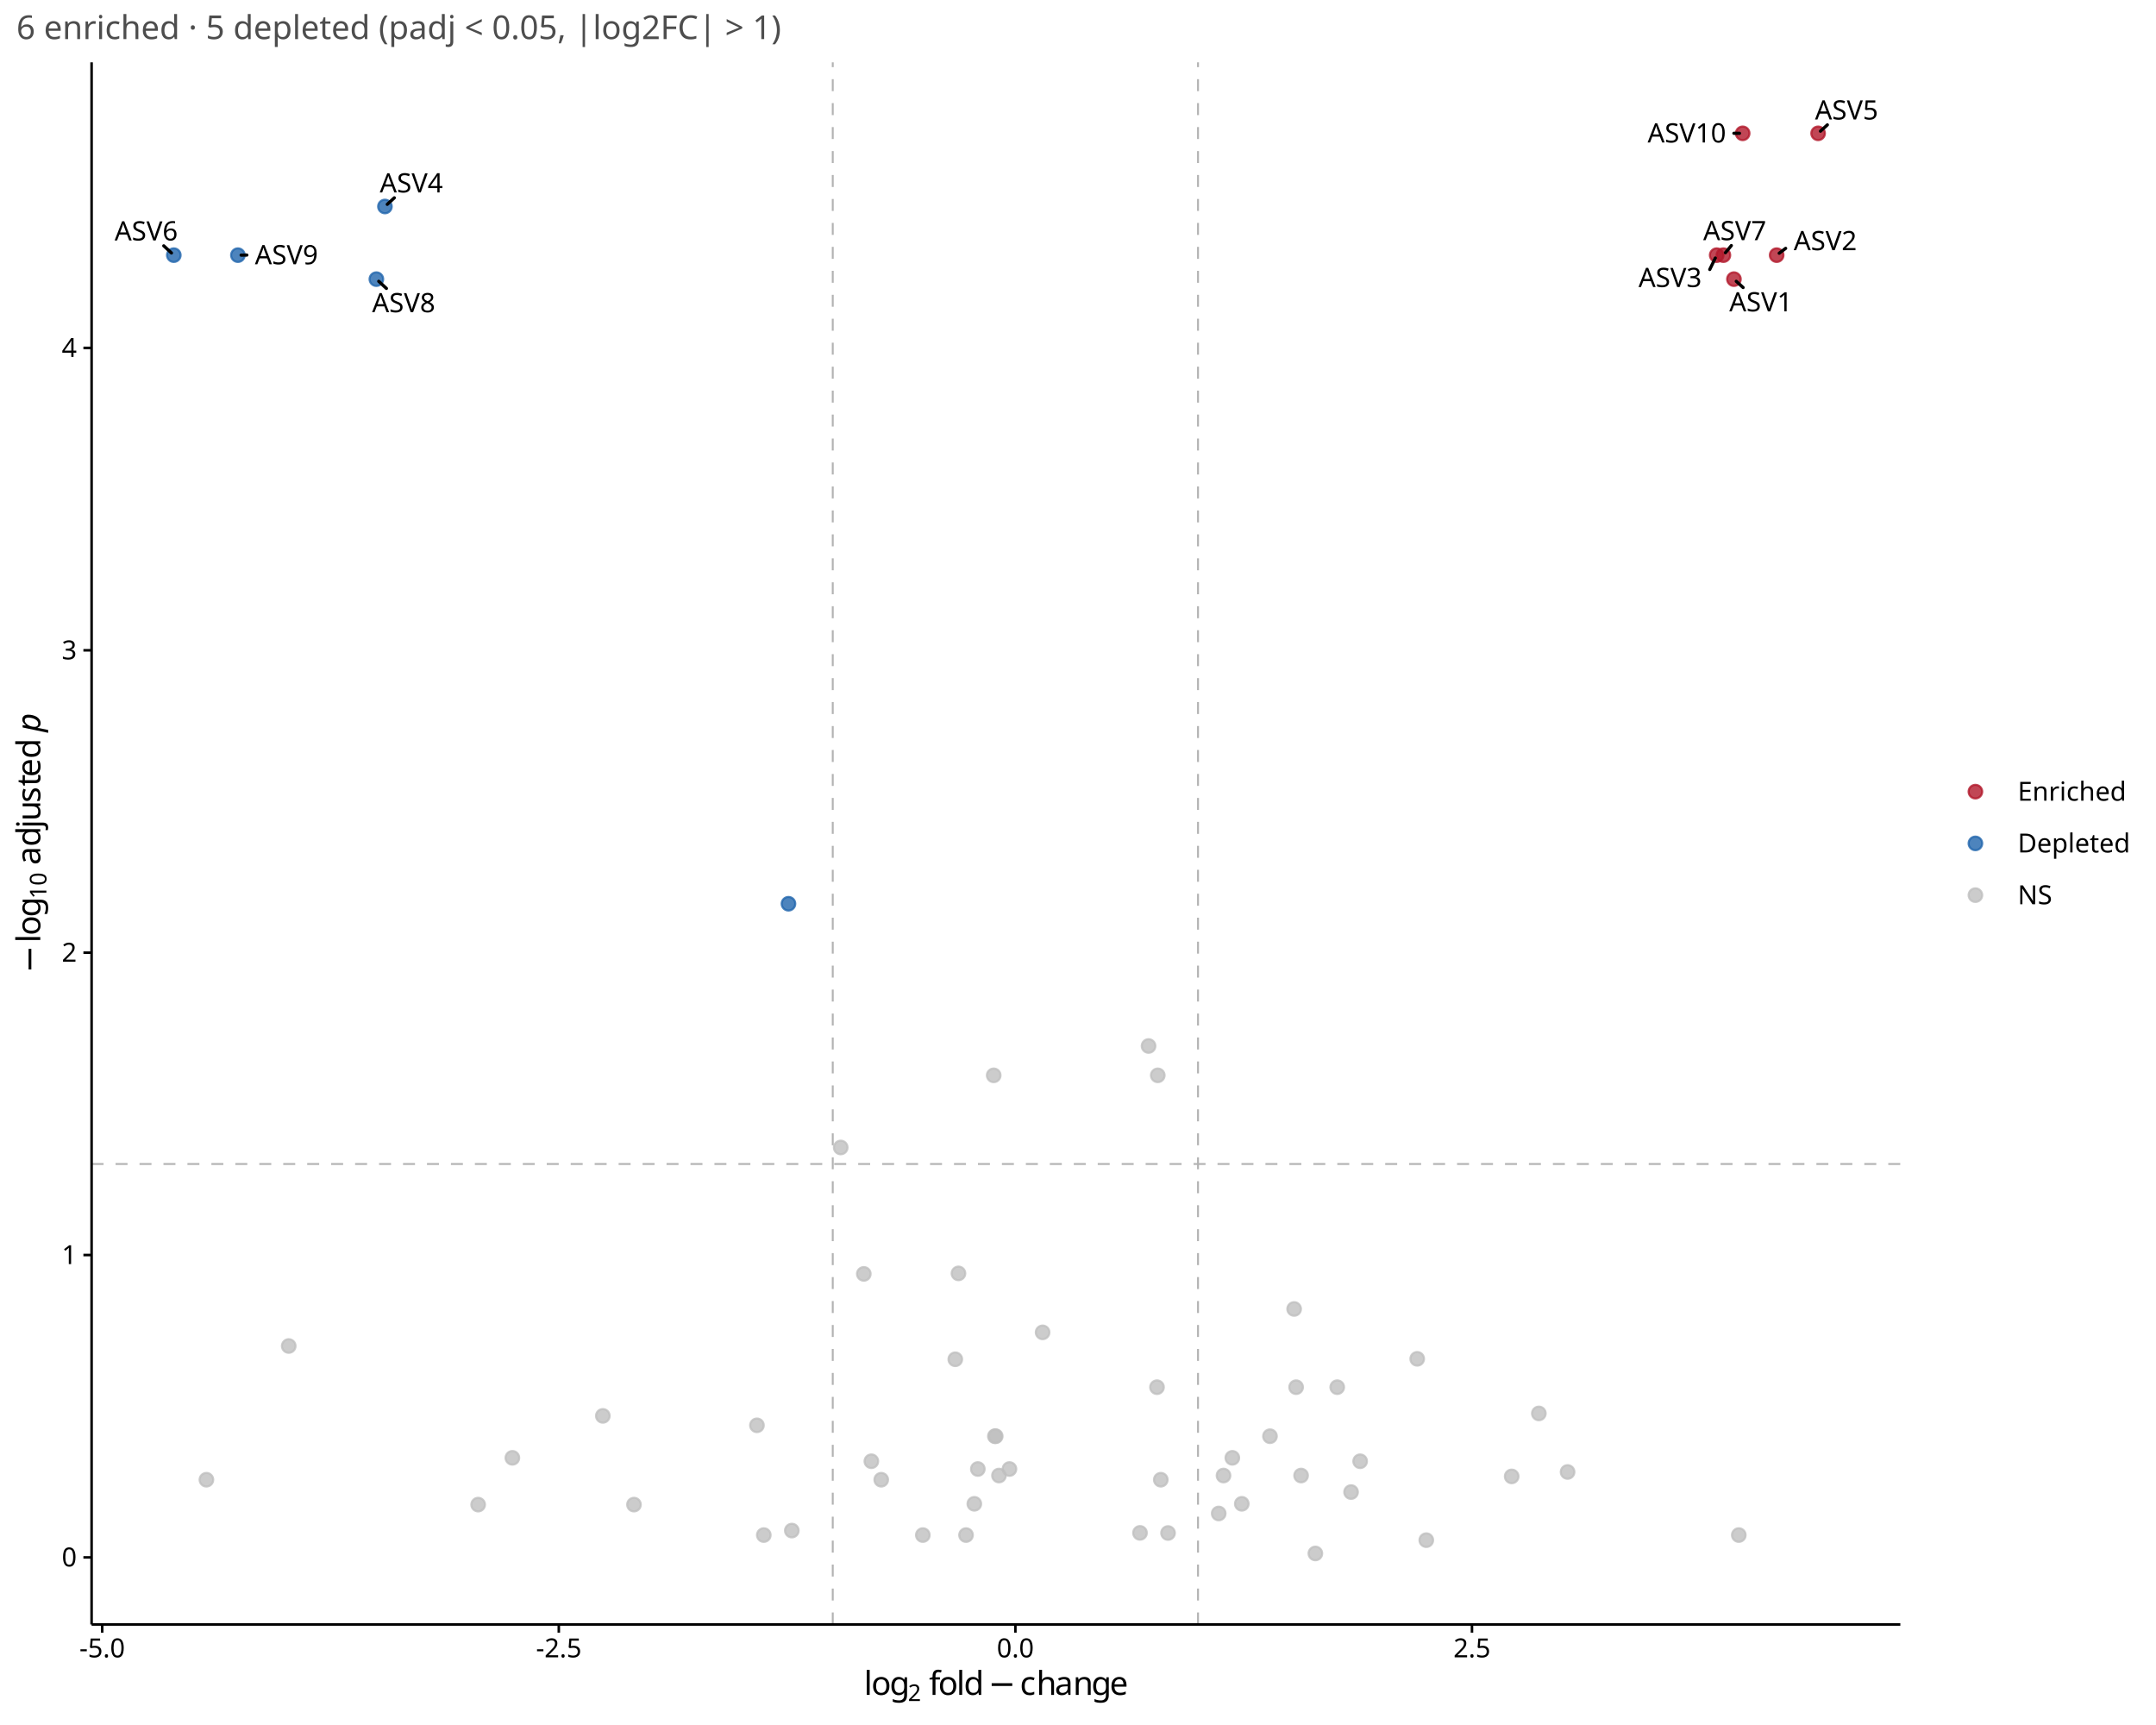
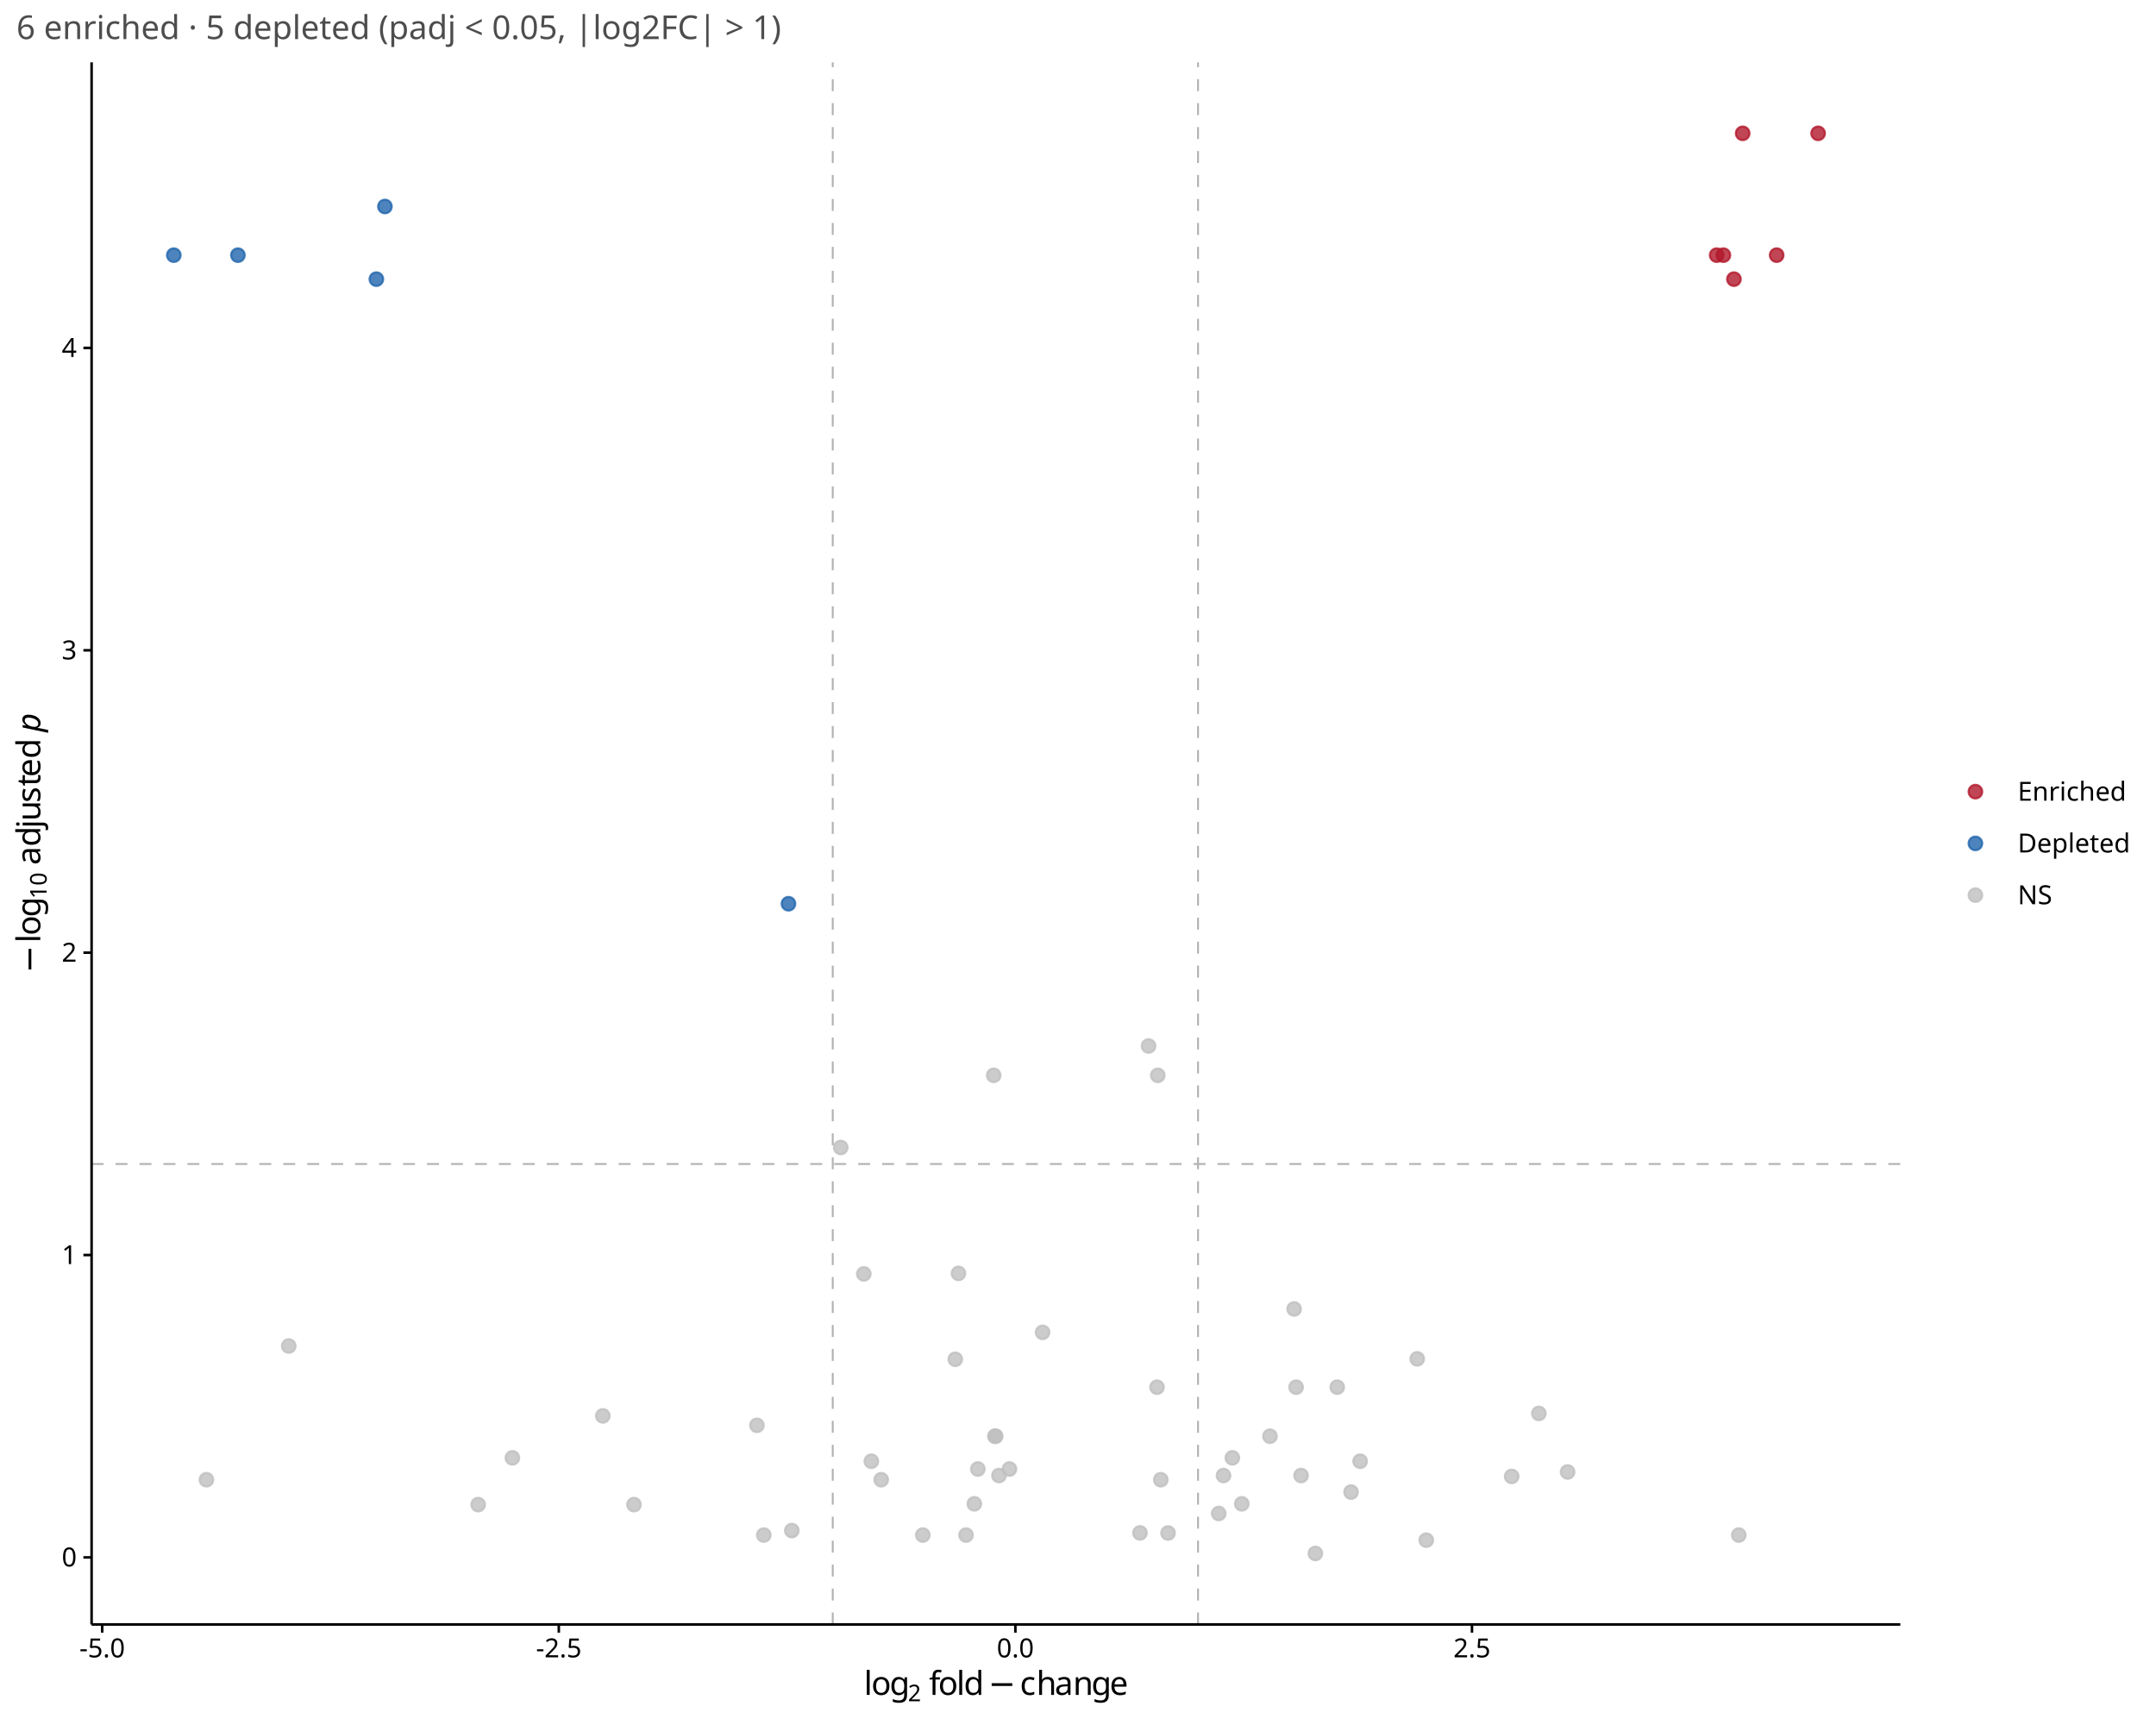
<svg xmlns="http://www.w3.org/2000/svg" class="svglite" data-engine-version="2.0" width="720.00pt" height="576.00pt" viewBox="0 0 720.00 576.00">
  <defs>
    <style type="text/css">
    .svglite line, .svglite polyline, .svglite polygon, .svglite path, .svglite rect, .svglite circle {
      fill: none;
      stroke: #000000;
      stroke-linecap: round;
      stroke-linejoin: round;
      stroke-miterlimit: 10.00;
    }
  </style>
  </defs>
  <rect width="100%" height="100%" style="stroke: none; fill: #FFFFFF;" />
  <defs>
    <clipPath id="cpMC4wMHw3MjAuMDB8MC4wMHw1NzYuMDA=">
      <rect x="0.00" y="0.00" width="720.00" height="576.00" />
    </clipPath>
  </defs>
  <g clip-path="url(#cpMC4wMHw3MjAuMDB8MC4wMHw1NzYuMDA=)">
    <rect x="-0" y="0.00" width="720.00" height="576.00" style="stroke-width: 1.07; stroke: #FFFFFF; fill: #FFFFFF;" />
  </g>
  <defs>
    <clipPath id="cpMzAuNTl8NjM0LjYyfDIwLjgxfDU0Mi40Mw==">
      <rect x="30.59" y="20.81" width="604.03" height="521.61" />
    </clipPath>
  </defs>
  <g clip-path="url(#cpMzAuNTl8NjM0LjYyfDIwLjgxfDU0Mi40Mw==)">
    <rect x="30.59" y="20.81" width="604.03" height="521.61" style="stroke-width: 1.07; stroke: none; fill: #FFFFFF;" />
    <line x1="278.10" y1="542.43" x2="278.10" y2="20.81" style="stroke-width: 0.64; stroke: #B3B3B3; stroke-dasharray: 4.00,4.00; stroke-linecap: butt;" />
    <line x1="400.08" y1="542.43" x2="400.08" y2="20.81" style="stroke-width: 0.64; stroke: #B3B3B3; stroke-dasharray: 4.00,4.00; stroke-linecap: butt;" />
    <line x1="30.59" y1="388.68" x2="634.62" y2="388.68" style="stroke-width: 0.64; stroke: #B3B3B3; stroke-dasharray: 4.00,4.00; stroke-linecap: butt;" />
    <circle cx="579.05" cy="93.21" r="2.27" style="stroke-width: 0.71; stroke: #B2182B; stroke-opacity: 0.80; fill: #B2182B; fill-opacity: 0.80;" />
    <circle cx="593.32" cy="85.20" r="2.27" style="stroke-width: 0.71; stroke: #B2182B; stroke-opacity: 0.80; fill: #B2182B; fill-opacity: 0.80;" />
    <circle cx="573.29" cy="85.20" r="2.27" style="stroke-width: 0.71; stroke: #B2182B; stroke-opacity: 0.80; fill: #B2182B; fill-opacity: 0.80;" />
    <circle cx="128.55" cy="68.95" r="2.27" style="stroke-width: 0.71; stroke: #2166AC; stroke-opacity: 0.80; fill: #2166AC; fill-opacity: 0.80;" />
    <circle cx="607.16" cy="44.52" r="2.27" style="stroke-width: 0.71; stroke: #B2182B; stroke-opacity: 0.80; fill: #B2182B; fill-opacity: 0.80;" />
    <circle cx="58.04" cy="85.20" r="2.27" style="stroke-width: 0.71; stroke: #2166AC; stroke-opacity: 0.80; fill: #2166AC; fill-opacity: 0.80;" />
    <circle cx="575.53" cy="85.20" r="2.27" style="stroke-width: 0.71; stroke: #B2182B; stroke-opacity: 0.80; fill: #B2182B; fill-opacity: 0.80;" />
    <circle cx="125.69" cy="93.21" r="2.27" style="stroke-width: 0.71; stroke: #2166AC; stroke-opacity: 0.80; fill: #2166AC; fill-opacity: 0.80;" />
    <circle cx="79.45" cy="85.20" r="2.27" style="stroke-width: 0.71; stroke: #2166AC; stroke-opacity: 0.80; fill: #2166AC; fill-opacity: 0.80;" />
    <circle cx="581.97" cy="44.52" r="2.27" style="stroke-width: 0.71; stroke: #B2182B; stroke-opacity: 0.80; fill: #B2182B; fill-opacity: 0.80;" />
    <circle cx="523.50" cy="491.51" r="2.27" style="stroke-width: 0.71; stroke: #BFBFBF; stroke-opacity: 0.80; fill: #BFBFBF; fill-opacity: 0.80;" />
    <circle cx="386.64" cy="359.07" r="2.27" style="stroke-width: 0.71; stroke: #BFBFBF; stroke-opacity: 0.80; fill: #BFBFBF; fill-opacity: 0.80;" />
    <circle cx="263.31" cy="301.77" r="2.27" style="stroke-width: 0.71; stroke: #2166AC; stroke-opacity: 0.80; fill: #2166AC; fill-opacity: 0.80;" />
    <circle cx="68.93" cy="494.10" r="2.27" style="stroke-width: 0.71; stroke: #BFBFBF; stroke-opacity: 0.80; fill: #BFBFBF; fill-opacity: 0.80;" />
    <circle cx="476.31" cy="514.28" r="2.27" style="stroke-width: 0.71; stroke: #BFBFBF; stroke-opacity: 0.80; fill: #BFBFBF; fill-opacity: 0.80;" />
    <circle cx="333.61" cy="492.70" r="2.27" style="stroke-width: 0.71; stroke: #BFBFBF; stroke-opacity: 0.80; fill: #BFBFBF; fill-opacity: 0.80;" />
    <circle cx="337.11" cy="490.52" r="2.27" style="stroke-width: 0.71; stroke: #BFBFBF; stroke-opacity: 0.80; fill: #BFBFBF; fill-opacity: 0.80;" />
    <circle cx="454.22" cy="487.93" r="2.27" style="stroke-width: 0.71; stroke: #BFBFBF; stroke-opacity: 0.80; fill: #BFBFBF; fill-opacity: 0.80;" />
    <circle cx="439.27" cy="518.72" r="2.27" style="stroke-width: 0.71; stroke: #BFBFBF; stroke-opacity: 0.80; fill: #BFBFBF; fill-opacity: 0.80;" />
    <circle cx="411.54" cy="486.79" r="2.27" style="stroke-width: 0.71; stroke: #BFBFBF; stroke-opacity: 0.80; fill: #BFBFBF; fill-opacity: 0.80;" />
    <circle cx="451.19" cy="498.22" r="2.27" style="stroke-width: 0.71; stroke: #BFBFBF; stroke-opacity: 0.80; fill: #BFBFBF; fill-opacity: 0.80;" />
    <circle cx="434.50" cy="492.70" r="2.27" style="stroke-width: 0.71; stroke: #BFBFBF; stroke-opacity: 0.80; fill: #BFBFBF; fill-opacity: 0.80;" />
    <circle cx="348.18" cy="444.89" r="2.27" style="stroke-width: 0.71; stroke: #BFBFBF; stroke-opacity: 0.80; fill: #BFBFBF; fill-opacity: 0.80;" />
    <circle cx="96.42" cy="449.45" r="2.27" style="stroke-width: 0.71; stroke: #BFBFBF; stroke-opacity: 0.80; fill: #BFBFBF; fill-opacity: 0.80;" />
    <circle cx="414.70" cy="502.14" r="2.27" style="stroke-width: 0.71; stroke: #BFBFBF; stroke-opacity: 0.80; fill: #BFBFBF; fill-opacity: 0.80;" />
    <circle cx="332.24" cy="479.57" r="2.27" style="stroke-width: 0.71; stroke: #BFBFBF; stroke-opacity: 0.80; fill: #BFBFBF; fill-opacity: 0.80;" />
    <circle cx="320.08" cy="425.20" r="2.27" style="stroke-width: 0.71; stroke: #BFBFBF; stroke-opacity: 0.80; fill: #BFBFBF; fill-opacity: 0.80;" />
    <circle cx="159.68" cy="502.41" r="2.27" style="stroke-width: 0.71; stroke: #BFBFBF; stroke-opacity: 0.80; fill: #BFBFBF; fill-opacity: 0.80;" />
    <circle cx="280.76" cy="383.16" r="2.27" style="stroke-width: 0.71; stroke: #BFBFBF; stroke-opacity: 0.80; fill: #BFBFBF; fill-opacity: 0.80;" />
    <circle cx="390.07" cy="511.89" r="2.27" style="stroke-width: 0.71; stroke: #BFBFBF; stroke-opacity: 0.80; fill: #BFBFBF; fill-opacity: 0.80;" />
    <circle cx="504.83" cy="492.99" r="2.27" style="stroke-width: 0.71; stroke: #BFBFBF; stroke-opacity: 0.80; fill: #BFBFBF; fill-opacity: 0.80;" />
    <circle cx="326.55" cy="490.52" r="2.27" style="stroke-width: 0.71; stroke: #BFBFBF; stroke-opacity: 0.80; fill: #BFBFBF; fill-opacity: 0.80;" />
    <circle cx="386.38" cy="463.20" r="2.27" style="stroke-width: 0.71; stroke: #BFBFBF; stroke-opacity: 0.80; fill: #BFBFBF; fill-opacity: 0.80;" />
    <circle cx="332.53" cy="479.57" r="2.27" style="stroke-width: 0.71; stroke: #BFBFBF; stroke-opacity: 0.80; fill: #BFBFBF; fill-opacity: 0.80;" />
    <circle cx="171.11" cy="486.79" r="2.27" style="stroke-width: 0.71; stroke: #BFBFBF; stroke-opacity: 0.80; fill: #BFBFBF; fill-opacity: 0.80;" />
    <circle cx="288.47" cy="425.37" r="2.27" style="stroke-width: 0.71; stroke: #BFBFBF; stroke-opacity: 0.80; fill: #BFBFBF; fill-opacity: 0.80;" />
    <circle cx="290.99" cy="487.93" r="2.27" style="stroke-width: 0.71; stroke: #BFBFBF; stroke-opacity: 0.80; fill: #BFBFBF; fill-opacity: 0.80;" />
    <circle cx="331.85" cy="359.07" r="2.27" style="stroke-width: 0.71; stroke: #BFBFBF; stroke-opacity: 0.80; fill: #BFBFBF; fill-opacity: 0.80;" />
    <circle cx="473.28" cy="453.73" r="2.27" style="stroke-width: 0.71; stroke: #BFBFBF; stroke-opacity: 0.80; fill: #BFBFBF; fill-opacity: 0.80;" />
    <circle cx="432.18" cy="437.08" r="2.27" style="stroke-width: 0.71; stroke: #BFBFBF; stroke-opacity: 0.80; fill: #BFBFBF; fill-opacity: 0.80;" />
    <circle cx="319.02" cy="453.88" r="2.27" style="stroke-width: 0.71; stroke: #BFBFBF; stroke-opacity: 0.80; fill: #BFBFBF; fill-opacity: 0.80;" />
    <circle cx="308.18" cy="512.58" r="2.27" style="stroke-width: 0.71; stroke: #BFBFBF; stroke-opacity: 0.80; fill: #BFBFBF; fill-opacity: 0.80;" />
    <circle cx="424.11" cy="479.57" r="2.27" style="stroke-width: 0.71; stroke: #BFBFBF; stroke-opacity: 0.80; fill: #BFBFBF; fill-opacity: 0.80;" />
    <circle cx="406.99" cy="505.37" r="2.27" style="stroke-width: 0.71; stroke: #BFBFBF; stroke-opacity: 0.80; fill: #BFBFBF; fill-opacity: 0.80;" />
    <circle cx="255.07" cy="512.58" r="2.27" style="stroke-width: 0.71; stroke: #BFBFBF; stroke-opacity: 0.80; fill: #BFBFBF; fill-opacity: 0.80;" />
    <circle cx="252.78" cy="475.93" r="2.27" style="stroke-width: 0.71; stroke: #BFBFBF; stroke-opacity: 0.80; fill: #BFBFBF; fill-opacity: 0.80;" />
    <circle cx="383.56" cy="349.27" r="2.27" style="stroke-width: 0.71; stroke: #BFBFBF; stroke-opacity: 0.80; fill: #BFBFBF; fill-opacity: 0.80;" />
    <circle cx="432.84" cy="463.20" r="2.27" style="stroke-width: 0.71; stroke: #BFBFBF; stroke-opacity: 0.80; fill: #BFBFBF; fill-opacity: 0.80;" />
    <circle cx="325.38" cy="502.14" r="2.27" style="stroke-width: 0.71; stroke: #BFBFBF; stroke-opacity: 0.80; fill: #BFBFBF; fill-opacity: 0.80;" />
    <circle cx="446.57" cy="463.20" r="2.27" style="stroke-width: 0.71; stroke: #BFBFBF; stroke-opacity: 0.80; fill: #BFBFBF; fill-opacity: 0.80;" />
    <circle cx="387.65" cy="494.10" r="2.27" style="stroke-width: 0.71; stroke: #BFBFBF; stroke-opacity: 0.80; fill: #BFBFBF; fill-opacity: 0.80;" />
    <circle cx="264.43" cy="511.08" r="2.27" style="stroke-width: 0.71; stroke: #BFBFBF; stroke-opacity: 0.80; fill: #BFBFBF; fill-opacity: 0.80;" />
    <circle cx="380.70" cy="511.85" r="2.27" style="stroke-width: 0.71; stroke: #BFBFBF; stroke-opacity: 0.80; fill: #BFBFBF; fill-opacity: 0.80;" />
    <circle cx="201.32" cy="472.78" r="2.27" style="stroke-width: 0.71; stroke: #BFBFBF; stroke-opacity: 0.80; fill: #BFBFBF; fill-opacity: 0.80;" />
    <circle cx="513.90" cy="471.96" r="2.27" style="stroke-width: 0.71; stroke: #BFBFBF; stroke-opacity: 0.80; fill: #BFBFBF; fill-opacity: 0.80;" />
    <circle cx="580.67" cy="512.58" r="2.27" style="stroke-width: 0.71; stroke: #BFBFBF; stroke-opacity: 0.80; fill: #BFBFBF; fill-opacity: 0.80;" />
    <circle cx="294.29" cy="494.10" r="2.27" style="stroke-width: 0.71; stroke: #BFBFBF; stroke-opacity: 0.80; fill: #BFBFBF; fill-opacity: 0.80;" />
    <circle cx="211.72" cy="502.41" r="2.27" style="stroke-width: 0.71; stroke: #BFBFBF; stroke-opacity: 0.80; fill: #BFBFBF; fill-opacity: 0.80;" />
    <circle cx="408.59" cy="492.70" r="2.27" style="stroke-width: 0.71; stroke: #BFBFBF; stroke-opacity: 0.80; fill: #BFBFBF; fill-opacity: 0.80;" />
    <circle cx="322.61" cy="512.58" r="2.27" style="stroke-width: 0.71; stroke: #BFBFBF; stroke-opacity: 0.80; fill: #BFBFBF; fill-opacity: 0.80;" />
-     <line x1="610.25" y1="41.70" x2="607.95" y2="43.80" style="stroke-width: 1.07;" />
-     <line x1="579.04" y1="44.50" x2="580.90" y2="44.51" style="stroke-width: 1.07;" />
-     <line x1="131.68" y1="66.06" x2="129.33" y2="68.23" style="stroke-width: 1.07;" />
-     <line x1="54.69" y1="82.09" x2="57.26" y2="84.47" style="stroke-width: 1.07;" />
-     <line x1="82.43" y1="85.17" x2="80.52" y2="85.19" style="stroke-width: 1.07;" />
-     <line x1="596.32" y1="82.93" x2="594.17" y2="84.55" style="stroke-width: 1.07;" />
-     <line x1="578.18" y1="82.00" x2="576.21" y2="84.38" style="stroke-width: 1.07;" />
-     <line x1="570.98" y1="89.98" x2="572.83" y2="86.16" style="stroke-width: 1.07;" />
-     <line x1="582.11" y1="96.01" x2="579.83" y2="93.93" style="stroke-width: 1.07;" />
-     <line x1="129.04" y1="96.31" x2="126.48" y2="93.93" style="stroke-width: 1.07;" />
-     <text x="616.67" y="39.90" text-anchor="middle" style="font-size: 8.94px; font-family: sans;" textLength="22.87px" lengthAdjust="spacingAndGlyphs">ASV5</text>
-     <text x="563.32" y="47.58" text-anchor="middle" style="font-size: 8.94px; font-family: sans;" textLength="27.85px" lengthAdjust="spacingAndGlyphs">ASV10</text>
-     <text x="137.37" y="64.26" text-anchor="middle" style="font-size: 8.94px; font-family: sans;" textLength="22.87px" lengthAdjust="spacingAndGlyphs">ASV4</text>
-     <text x="48.83" y="80.29" text-anchor="middle" style="font-size: 8.94px; font-family: sans;" textLength="22.87px" lengthAdjust="spacingAndGlyphs">ASV6</text>
-     <text x="95.67" y="88.24" text-anchor="middle" style="font-size: 8.94px; font-family: sans;" textLength="22.87px" lengthAdjust="spacingAndGlyphs">ASV9</text>
-     <text x="609.56" y="83.54" text-anchor="middle" style="font-size: 8.94px; font-family: sans;" textLength="22.87px" lengthAdjust="spacingAndGlyphs">ASV2</text>
-     <text x="579.33" y="80.20" text-anchor="middle" style="font-size: 8.94px; font-family: sans;" textLength="22.87px" lengthAdjust="spacingAndGlyphs">ASV7</text>
-     <text x="557.74" y="95.84" text-anchor="middle" style="font-size: 8.94px; font-family: sans;" textLength="22.87px" lengthAdjust="spacingAndGlyphs">ASV3</text>
-     <text x="588.04" y="103.97" text-anchor="middle" style="font-size: 8.94px; font-family: sans;" textLength="22.87px" lengthAdjust="spacingAndGlyphs">ASV1</text>
-     <text x="134.80" y="104.26" text-anchor="middle" style="font-size: 8.94px; font-family: sans;" textLength="22.87px" lengthAdjust="spacingAndGlyphs">ASV8</text>
  </g>
  <g clip-path="url(#cpMC4wMHw3MjAuMDB8MC4wMHw1NzYuMDA=)">
    <polyline points="30.59,542.43 30.59,20.81 " style="stroke-width: 0.85; stroke-linecap: butt;" />
    <text x="25.65" y="523.06" text-anchor="end" style="font-size: 8.80px; font-family: sans;" textLength="4.89px" lengthAdjust="spacingAndGlyphs">0</text>
    <text x="25.65" y="422.10" text-anchor="end" style="font-size: 8.80px; font-family: sans;" textLength="4.89px" lengthAdjust="spacingAndGlyphs">1</text>
    <text x="25.65" y="321.13" text-anchor="end" style="font-size: 8.80px; font-family: sans;" textLength="4.89px" lengthAdjust="spacingAndGlyphs">2</text>
    <text x="25.65" y="220.17" text-anchor="end" style="font-size: 8.80px; font-family: sans;" textLength="4.89px" lengthAdjust="spacingAndGlyphs">3</text>
    <text x="25.65" y="119.20" text-anchor="end" style="font-size: 8.80px; font-family: sans;" textLength="4.89px" lengthAdjust="spacingAndGlyphs">4</text>
    <polyline points="27.85,520.03 30.59,520.03 " style="stroke-width: 0.85; stroke-linecap: butt;" />
    <polyline points="27.85,419.07 30.59,419.07 " style="stroke-width: 0.85; stroke-linecap: butt;" />
    <polyline points="27.85,318.10 30.59,318.10 " style="stroke-width: 0.85; stroke-linecap: butt;" />
    <polyline points="27.85,217.14 30.59,217.14 " style="stroke-width: 0.85; stroke-linecap: butt;" />
    <polyline points="27.85,116.17 30.59,116.17 " style="stroke-width: 0.85; stroke-linecap: butt;" />
    <polyline points="30.59,542.43 634.62,542.43 " style="stroke-width: 0.85; stroke-linecap: butt;" />
    <polyline points="34.13,545.17 34.13,542.43 " style="stroke-width: 0.85; stroke-linecap: butt;" />
    <polyline points="186.61,545.17 186.61,542.43 " style="stroke-width: 0.85; stroke-linecap: butt;" />
    <polyline points="339.09,545.17 339.09,542.43 " style="stroke-width: 0.85; stroke-linecap: butt;" />
    <polyline points="491.57,545.17 491.57,542.43 " style="stroke-width: 0.85; stroke-linecap: butt;" />
    <text x="34.13" y="553.41" text-anchor="middle" style="font-size: 8.80px; font-family: sans;" textLength="15.16px" lengthAdjust="spacingAndGlyphs">-5.0</text>
    <text x="186.61" y="553.41" text-anchor="middle" style="font-size: 8.80px; font-family: sans;" textLength="15.16px" lengthAdjust="spacingAndGlyphs">-2.5</text>
    <text x="339.09" y="553.41" text-anchor="middle" style="font-size: 8.80px; font-family: sans;" textLength="12.23px" lengthAdjust="spacingAndGlyphs">0.0</text>
    <text x="491.57" y="553.41" text-anchor="middle" style="font-size: 8.80px; font-family: sans;" textLength="12.23px" lengthAdjust="spacingAndGlyphs">2.5</text>
    <text x="288.52" y="565.95" style="font-size: 11.00px; font-family: sans;" textLength="2.44px" lengthAdjust="spacingAndGlyphs">l</text>
    <text x="290.96" y="565.95" style="font-size: 11.00px; font-family: sans;" textLength="6.12px" lengthAdjust="spacingAndGlyphs">o</text>
    <text x="297.08" y="565.95" style="font-size: 11.00px; font-family: sans;" textLength="6.12px" lengthAdjust="spacingAndGlyphs">g</text>
-     <text x="303.20" y="567.99" style="font-size: 7.70px; font-family: sans;" textLength="4.28px" lengthAdjust="spacingAndGlyphs">2</text>
+     <text x="303.20" y="568.07" style="font-size: 7.70px; font-family: sans;" textLength="4.28px" lengthAdjust="spacingAndGlyphs">2</text>
    <text x="307.48" y="565.95" style="font-size: 11.00px; font-family: sans;" textLength="2.75px" lengthAdjust="spacingAndGlyphs"> </text>
    <text x="310.23" y="565.95" style="font-size: 11.00px; font-family: sans;" textLength="3.06px" lengthAdjust="spacingAndGlyphs">f</text>
    <text x="313.29" y="565.95" style="font-size: 11.00px; font-family: sans;" textLength="6.12px" lengthAdjust="spacingAndGlyphs">o</text>
    <text x="319.41" y="565.95" style="font-size: 11.00px; font-family: sans;" textLength="2.44px" lengthAdjust="spacingAndGlyphs">l</text>
    <text x="321.85" y="565.95" style="font-size: 11.00px; font-family: sans;" textLength="6.12px" lengthAdjust="spacingAndGlyphs">d</text>
    <text x="330.00" y="565.95" style="font-size: 11.00px; font-family: sans;" textLength="8.55px" lengthAdjust="spacingAndGlyphs">−</text>
    <text x="340.59" y="565.95" style="font-size: 11.00px; font-family: sans;" textLength="5.50px" lengthAdjust="spacingAndGlyphs">c</text>
    <text x="346.09" y="565.95" style="font-size: 11.00px; font-family: sans;" textLength="6.12px" lengthAdjust="spacingAndGlyphs">h</text>
    <text x="352.21" y="565.95" style="font-size: 11.00px; font-family: sans;" textLength="6.12px" lengthAdjust="spacingAndGlyphs">a</text>
    <text x="358.33" y="565.95" style="font-size: 11.00px; font-family: sans;" textLength="6.12px" lengthAdjust="spacingAndGlyphs">n</text>
    <text x="364.45" y="565.95" style="font-size: 11.00px; font-family: sans;" textLength="6.12px" lengthAdjust="spacingAndGlyphs">g</text>
    <text x="370.56" y="565.95" style="font-size: 11.00px; font-family: sans;" textLength="6.12px" lengthAdjust="spacingAndGlyphs">e</text>
    <text transform="translate(13.45,324.89) rotate(-90)" style="font-size: 11.00px; font-family: sans;" textLength="8.55px" lengthAdjust="spacingAndGlyphs">−</text>
    <text transform="translate(13.45,314.81) rotate(-90)" style="font-size: 11.00px; font-family: sans;" textLength="2.44px" lengthAdjust="spacingAndGlyphs">l</text>
    <text transform="translate(13.45,312.37) rotate(-90)" style="font-size: 11.00px; font-family: sans;" textLength="6.12px" lengthAdjust="spacingAndGlyphs">o</text>
    <text transform="translate(13.45,306.25) rotate(-90)" style="font-size: 11.00px; font-family: sans;" textLength="6.12px" lengthAdjust="spacingAndGlyphs">g</text>
-     <text transform="translate(15.49,300.13) rotate(-90)" style="font-size: 7.70px; font-family: sans;" textLength="8.57px" lengthAdjust="spacingAndGlyphs">10</text>
+     <text transform="translate(15.57,300.13) rotate(-90)" style="font-size: 7.70px; font-family: sans;" textLength="8.57px" lengthAdjust="spacingAndGlyphs">10</text>
    <text transform="translate(13.45,291.57) rotate(-90)" style="font-size: 11.00px; font-family: sans;" textLength="2.75px" lengthAdjust="spacingAndGlyphs"> </text>
    <text transform="translate(13.45,288.82) rotate(-90)" style="font-size: 11.00px; font-family: sans;" textLength="6.12px" lengthAdjust="spacingAndGlyphs">a</text>
    <text transform="translate(13.45,282.70) rotate(-90)" style="font-size: 11.00px; font-family: sans;" textLength="6.12px" lengthAdjust="spacingAndGlyphs">d</text>
    <text transform="translate(13.45,276.58) rotate(-90)" style="font-size: 11.00px; font-family: sans;" textLength="2.44px" lengthAdjust="spacingAndGlyphs">j</text>
    <text transform="translate(13.45,274.14) rotate(-90)" style="font-size: 11.00px; font-family: sans;" textLength="6.12px" lengthAdjust="spacingAndGlyphs">u</text>
    <text transform="translate(13.45,268.02) rotate(-90)" style="font-size: 11.00px; font-family: sans;" textLength="5.50px" lengthAdjust="spacingAndGlyphs">s</text>
    <text transform="translate(13.45,262.51) rotate(-90)" style="font-size: 11.00px; font-family: sans;" textLength="3.06px" lengthAdjust="spacingAndGlyphs">t</text>
    <text transform="translate(13.45,259.46) rotate(-90)" style="font-size: 11.00px; font-family: sans;" textLength="6.12px" lengthAdjust="spacingAndGlyphs">e</text>
    <text transform="translate(13.45,253.34) rotate(-90)" style="font-size: 11.00px; font-family: sans;" textLength="6.12px" lengthAdjust="spacingAndGlyphs">d</text>
    <text transform="translate(13.45,247.22) rotate(-90)" style="font-size: 11.00px; font-family: sans;" textLength="2.75px" lengthAdjust="spacingAndGlyphs"> </text>
    <text transform="translate(13.45,244.47) rotate(-90)" style="font-size: 11.00px; font-style: italic; font-family: sans;" textLength="6.12px" lengthAdjust="spacingAndGlyphs">p</text>
    <rect x="645.57" y="250.22" width="68.95" height="62.80" style="stroke-width: 1.07; stroke: none; fill: #FFFFFF;" />
    <circle cx="659.69" cy="264.34" r="2.27" style="stroke-width: 0.71; stroke: #B2182B; stroke-opacity: 0.80; fill: #B2182B; fill-opacity: 0.80;" />
    <circle cx="659.69" cy="281.62" r="2.27" style="stroke-width: 0.71; stroke: #2166AC; stroke-opacity: 0.80; fill: #2166AC; fill-opacity: 0.80;" />
    <circle cx="659.69" cy="298.90" r="2.27" style="stroke-width: 0.71; stroke: #BFBFBF; stroke-opacity: 0.80; fill: #BFBFBF; fill-opacity: 0.80;" />
    <text x="673.81" y="267.37" style="font-size: 8.80px; font-family: sans;" textLength="34.74px" lengthAdjust="spacingAndGlyphs">Enriched</text>
    <text x="673.81" y="284.65" style="font-size: 8.80px; font-family: sans;" textLength="35.23px" lengthAdjust="spacingAndGlyphs">Depleted</text>
    <text x="673.81" y="301.93" style="font-size: 8.80px; font-family: sans;" textLength="12.23px" lengthAdjust="spacingAndGlyphs">NS</text>
    <text x="5.48" y="13.05" style="font-size: 11.00px; fill: #4D4D4D; font-family: sans;" textLength="243.61px" lengthAdjust="spacingAndGlyphs">6 enriched · 5 depleted (padj &lt; 0.05, |log2FC| &gt; 1)</text>
  </g>
</svg>
